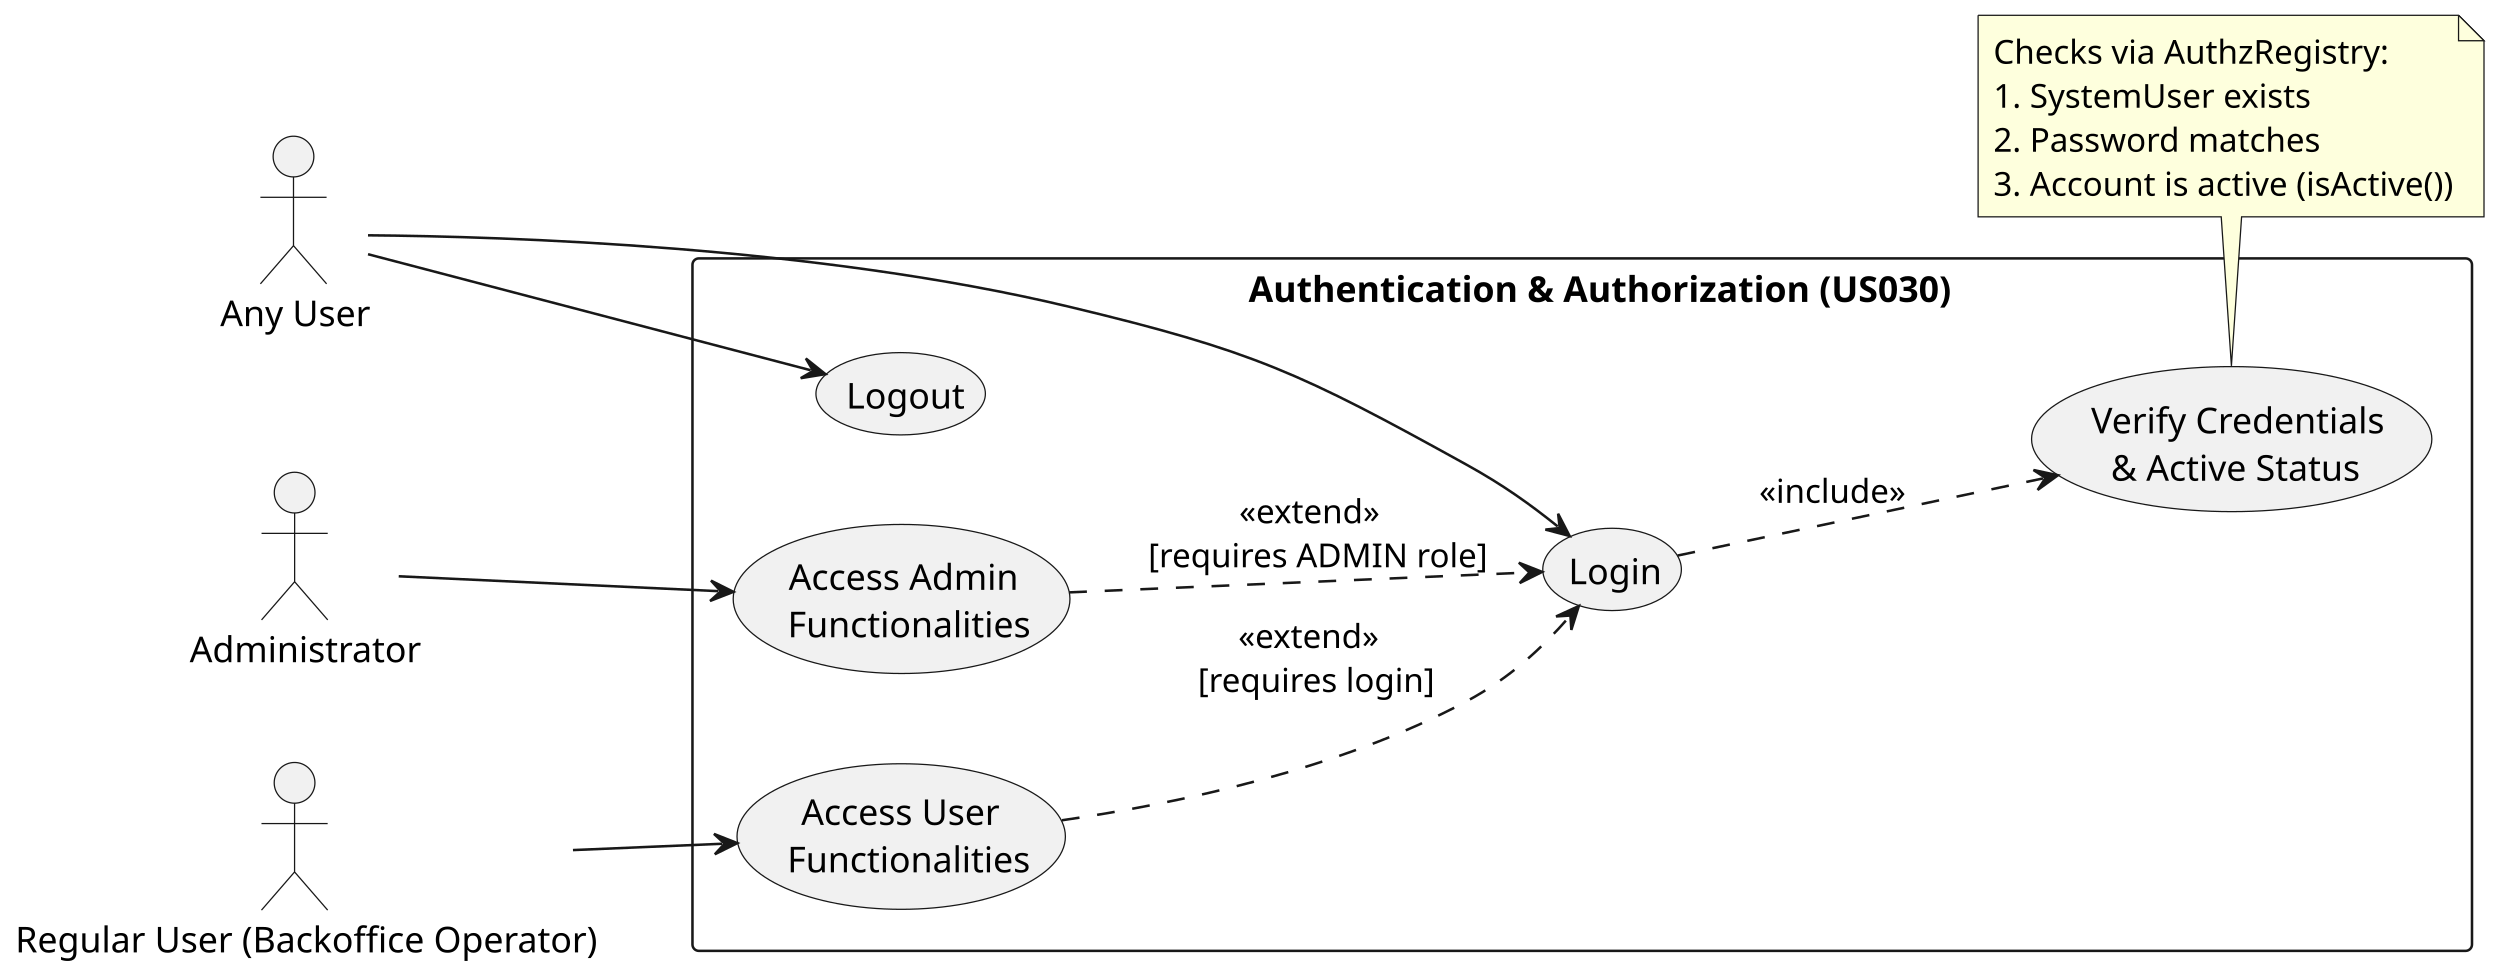
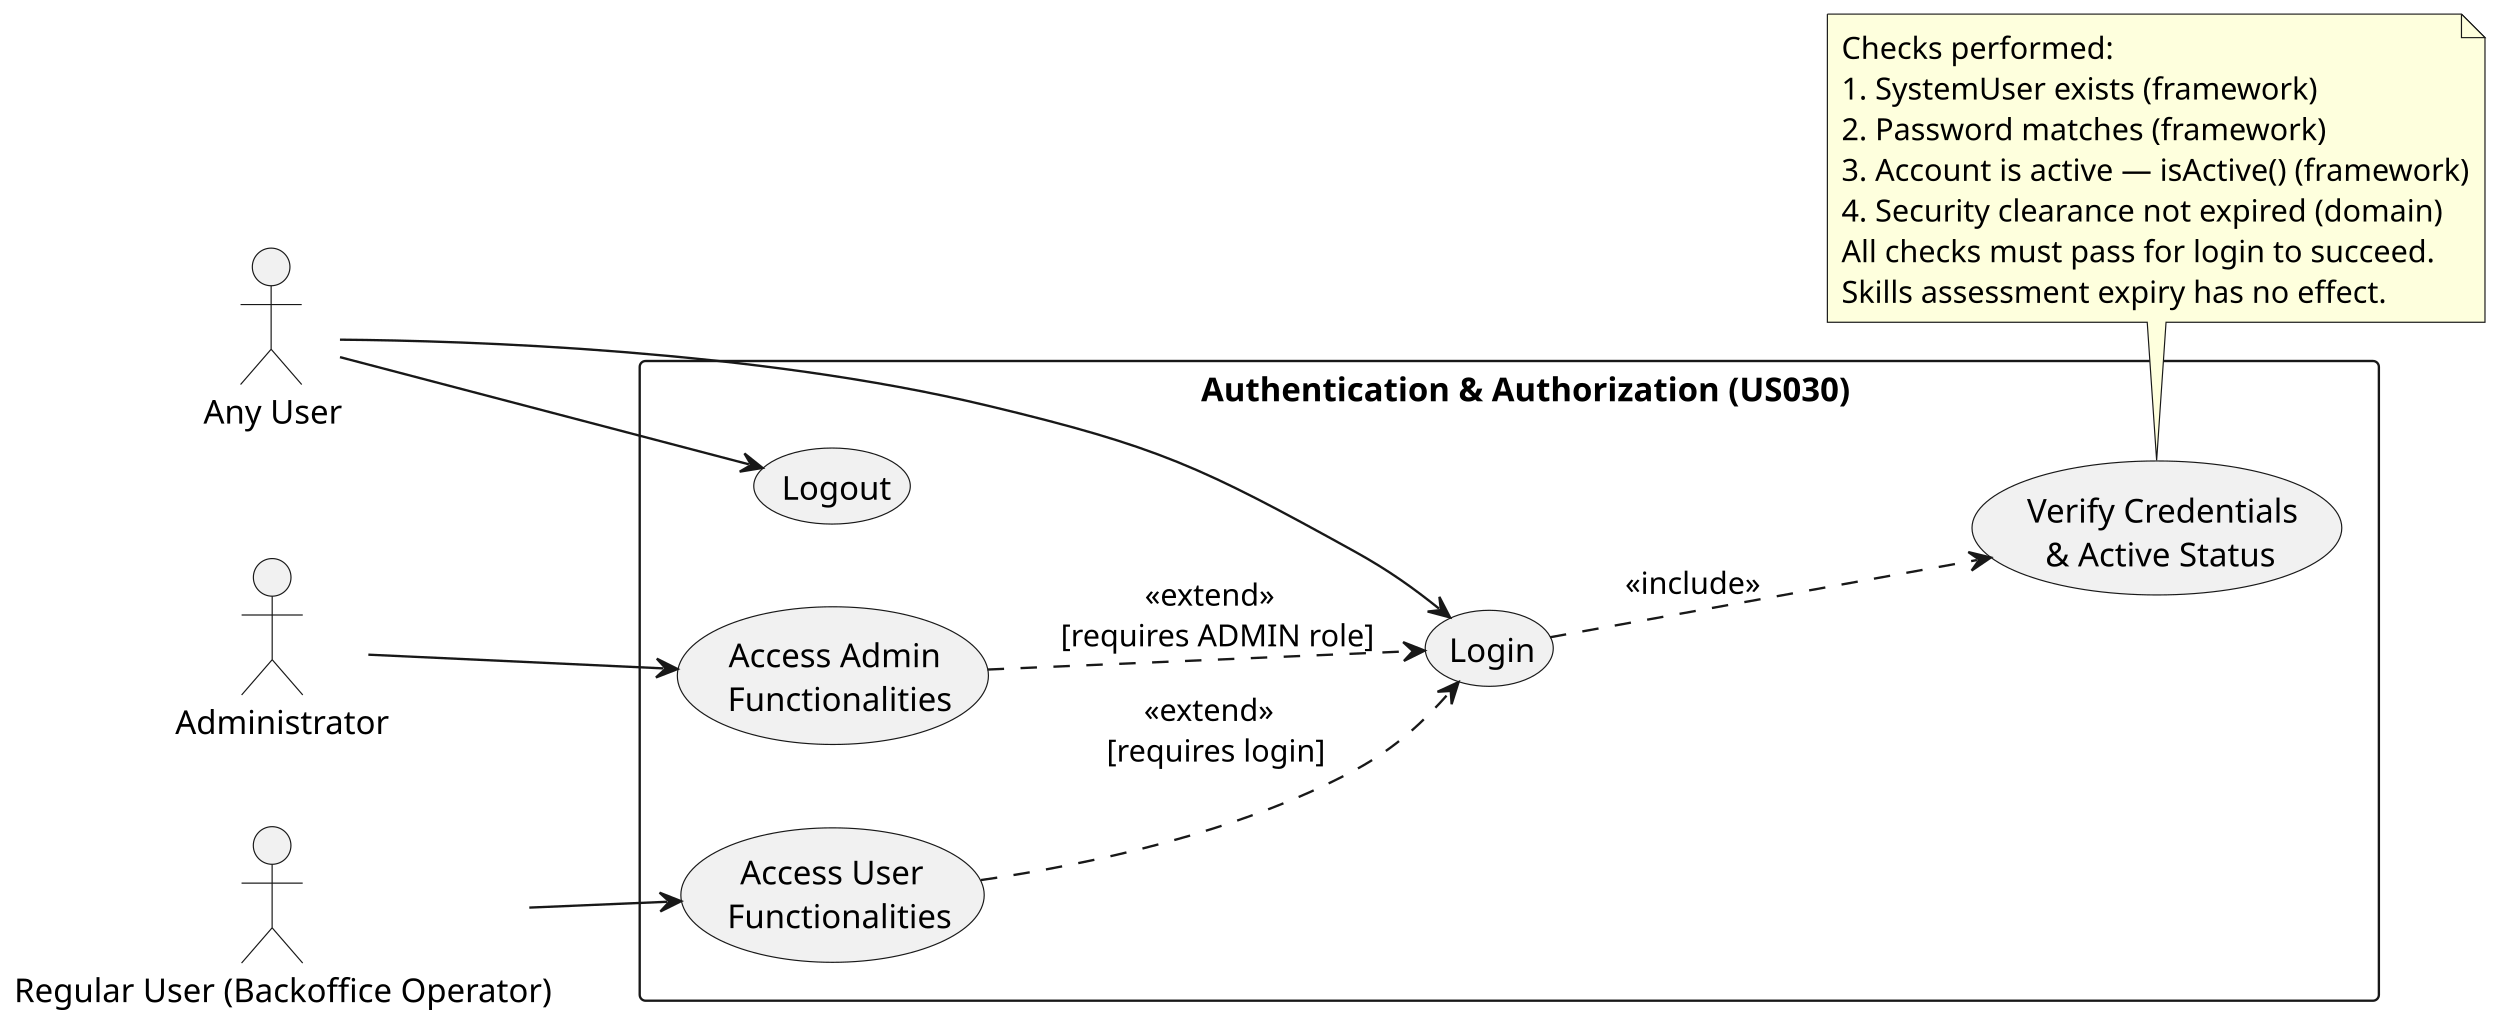
- <svg xmlns="http://www.w3.org/2000/svg" contentStyleType="text/css" data-diagram-type="DESCRIPTION" height="382px" preserveAspectRatio="none" style="width:982px;height:382px;background:#FFFFFF;" version="1.1" viewBox="0 0 982 382" width="982px" zoomAndPan="magnify">
+ <svg xmlns="http://www.w3.org/2000/svg" contentStyleType="text/css" data-diagram-type="DESCRIPTION" height="434px" preserveAspectRatio="none" style="width:1063px;height:434px;background:#FFFFFF;" version="1.1" viewBox="0 0 1063 434" width="1063px" zoomAndPan="magnify">
  <defs />
  <g>
    <g class="cluster" data-qualified-name="Authentication . Authorization .US030." data-source-line="7" id="ent0005">
-       <rect fill="none" height="272" rx="2.5" ry="2.5" style="stroke:#181818;stroke-width:1;" width="699" x="272" y="101.5" />
-       <text fill="#000000" font-family="sans-serif" font-size="14" font-weight="bold" lengthAdjust="spacing" textLength="262.11" x="490.445" y="118.607">Authentication &amp; Authorization (US030)</text>
+       <rect fill="none" height="272" rx="2.5" ry="2.5" style="stroke:#181818;stroke-width:1;" width="739.5" x="272" y="153.5" />
+       <text fill="#000000" font-family="sans-serif" font-size="14" font-weight="bold" lengthAdjust="spacing" textLength="262.11" x="510.695" y="170.607">Authentication &amp; Authorization (US030)</text>
    </g>
    <g class="entity" data-qualified-name="Authentication . Authorization .US030..UC_Login" data-source-line="8" id="ent0006">
-       <ellipse cx="633.222" cy="223.667" fill="#F1F1F1" rx="27.222" ry="16.167" style="stroke:#181818;stroke-width:0.5;" />
-       <text fill="#000000" font-family="sans-serif" font-size="14" lengthAdjust="spacing" textLength="34.255" x="616.094" y="229.478">Login</text>
+       <ellipse cx="633.222" cy="275.667" fill="#F1F1F1" rx="27.222" ry="16.167" style="stroke:#181818;stroke-width:0.5;" />
+       <text fill="#000000" font-family="sans-serif" font-size="14" lengthAdjust="spacing" textLength="34.255" x="616.094" y="281.478">Login</text>
    </g>
    <g class="entity" data-qualified-name="Authentication . Authorization .US030..UC_Logout" data-source-line="9" id="ent0007">
-       <ellipse cx="353.779" cy="154.667" fill="#F1F1F1" rx="33.279" ry="16.167" style="stroke:#181818;stroke-width:0.5;" />
-       <text fill="#000000" font-family="sans-serif" font-size="14" lengthAdjust="spacing" textLength="42.82" x="332.368" y="160.478">Logout</text>
+       <ellipse cx="353.779" cy="206.667" fill="#F1F1F1" rx="33.279" ry="16.167" style="stroke:#181818;stroke-width:0.5;" />
+       <text fill="#000000" font-family="sans-serif" font-size="14" lengthAdjust="spacing" textLength="42.82" x="332.368" y="212.478">Logout</text>
    </g>
    <g class="entity" data-qualified-name="Authentication . Authorization .US030..UC_Verify" data-source-line="10" id="ent0008">
-       <ellipse cx="876.614" cy="172.487" fill="#F1F1F1" rx="78.614" ry="28.487" style="stroke:#181818;stroke-width:0.5;" />
-       <text fill="#000000" font-family="sans-serif" font-size="14" lengthAdjust="spacing" textLength="110.489" x="821.37" y="170.206">Verify Credentials</text>
-       <text fill="#000000" font-family="sans-serif" font-size="14" lengthAdjust="spacing" textLength="94.931" x="829.149" y="188.827">&amp; Active Status</text>
+       <ellipse cx="917.114" cy="224.487" fill="#F1F1F1" rx="78.614" ry="28.487" style="stroke:#181818;stroke-width:0.5;" />
+       <text fill="#000000" font-family="sans-serif" font-size="14" lengthAdjust="spacing" textLength="110.489" x="861.87" y="222.206">Verify Credentials</text>
+       <text fill="#000000" font-family="sans-serif" font-size="14" lengthAdjust="spacing" textLength="94.931" x="869.649" y="240.827">&amp; Active Status</text>
    </g>
    <g class="entity" data-qualified-name="Authentication . Authorization .US030..UC_Admin" data-source-line="11" id="ent0009">
-       <ellipse cx="354.139" cy="235.276" fill="#F1F1F1" rx="66.139" ry="29.276" style="stroke:#181818;stroke-width:0.5;" />
-       <text fill="#000000" font-family="sans-serif" font-size="14" lengthAdjust="spacing" textLength="88.696" x="309.791" y="231.694">Access Admin</text>
-       <text fill="#000000" font-family="sans-serif" font-size="14" lengthAdjust="spacing" textLength="89.489" x="309.394" y="250.315">Functionalities</text>
+       <ellipse cx="354.139" cy="287.276" fill="#F1F1F1" rx="66.139" ry="29.276" style="stroke:#181818;stroke-width:0.5;" />
+       <text fill="#000000" font-family="sans-serif" font-size="14" lengthAdjust="spacing" textLength="88.696" x="309.791" y="283.694">Access Admin</text>
+       <text fill="#000000" font-family="sans-serif" font-size="14" lengthAdjust="spacing" textLength="89.489" x="309.394" y="302.315">Functionalities</text>
    </g>
    <g class="entity" data-qualified-name="Authentication . Authorization .US030..UC_User" data-source-line="12" id="ent0010">
-       <ellipse cx="353.993" cy="328.591" fill="#F1F1F1" rx="64.493" ry="28.591" style="stroke:#181818;stroke-width:0.5;" />
-       <text fill="#000000" font-family="sans-serif" font-size="14" lengthAdjust="spacing" textLength="78.572" x="314.707" y="324.025">Access User</text>
-       <text fill="#000000" font-family="sans-serif" font-size="14" lengthAdjust="spacing" textLength="89.489" x="309.248" y="342.646">Functionalities</text>
+       <ellipse cx="353.993" cy="380.591" fill="#F1F1F1" rx="64.493" ry="28.591" style="stroke:#181818;stroke-width:0.5;" />
+       <text fill="#000000" font-family="sans-serif" font-size="14" lengthAdjust="spacing" textLength="78.572" x="314.707" y="376.025">Access User</text>
+       <text fill="#000000" font-family="sans-serif" font-size="14" lengthAdjust="spacing" textLength="89.489" x="309.248" y="394.646">Functionalities</text>
    </g>
    <g class="entity" data-qualified-name="U" data-source-line="3" id="ent0002">
-       <ellipse cx="115.286" cy="61.5" fill="#F1F1F1" rx="8" ry="8" style="stroke:#181818;stroke-width:0.5;" />
-       <path d="M115.286,69.5 L115.286,96.5 M102.286,77.5 L128.286,77.5 M115.286,96.5 L102.286,111.5 M115.286,96.5 L128.286,111.5" fill="none" style="stroke:#181818;stroke-width:0.5;" />
-       <text fill="#000000" font-family="sans-serif" font-size="14" lengthAdjust="spacing" textLength="57.572" x="86.5" y="128.107">Any User</text>
+       <ellipse cx="115.286" cy="113.5" fill="#F1F1F1" rx="8" ry="8" style="stroke:#181818;stroke-width:0.5;" />
+       <path d="M115.286,121.5 L115.286,148.5 M102.286,129.5 L128.286,129.5 M115.286,148.5 L102.286,163.5 M115.286,148.5 L128.286,163.5" fill="none" style="stroke:#181818;stroke-width:0.5;" />
+       <text fill="#000000" font-family="sans-serif" font-size="14" lengthAdjust="spacing" textLength="57.572" x="86.5" y="180.107">Any User</text>
    </g>
    <g class="entity" data-qualified-name="A" data-source-line="4" id="ent0003">
-       <ellipse cx="115.734" cy="193.5" fill="#F1F1F1" rx="8" ry="8" style="stroke:#181818;stroke-width:0.5;" />
-       <path d="M115.734,201.5 L115.734,228.5 M102.734,209.5 L128.734,209.5 M115.734,228.5 L102.734,243.5 M115.734,228.5 L128.734,243.5" fill="none" style="stroke:#181818;stroke-width:0.5;" />
-       <text fill="#000000" font-family="sans-serif" font-size="14" lengthAdjust="spacing" textLength="82.469" x="74.5" y="260.107">Administrator</text>
+       <ellipse cx="115.734" cy="245.5" fill="#F1F1F1" rx="8" ry="8" style="stroke:#181818;stroke-width:0.5;" />
+       <path d="M115.734,253.5 L115.734,280.5 M102.734,261.5 L128.734,261.5 M115.734,280.5 L102.734,295.5 M115.734,280.5 L128.734,295.5" fill="none" style="stroke:#181818;stroke-width:0.5;" />
+       <text fill="#000000" font-family="sans-serif" font-size="14" lengthAdjust="spacing" textLength="82.469" x="74.5" y="312.107">Administrator</text>
    </g>
    <g class="entity" data-qualified-name="RU" data-source-line="5" id="ent0004">
-       <ellipse cx="115.707" cy="307.5" fill="#F1F1F1" rx="8" ry="8" style="stroke:#181818;stroke-width:0.5;" />
-       <path d="M115.707,315.5 L115.707,342.5 M102.707,323.5 L128.707,323.5 M115.707,342.5 L102.707,357.5 M115.707,342.5 L128.707,357.5" fill="none" style="stroke:#181818;stroke-width:0.5;" />
-       <text fill="#000000" font-family="sans-serif" font-size="14" lengthAdjust="spacing" textLength="219.413" x="6" y="374.107">Regular User (Backoffice Operator)</text>
+       <ellipse cx="115.707" cy="359.5" fill="#F1F1F1" rx="8" ry="8" style="stroke:#181818;stroke-width:0.5;" />
+       <path d="M115.707,367.5 L115.707,394.5 M102.707,375.5 L128.707,375.5 M115.707,394.5 L102.707,409.5 M115.707,394.5 L128.707,409.5" fill="none" style="stroke:#181818;stroke-width:0.5;" />
+       <text fill="#000000" font-family="sans-serif" font-size="14" lengthAdjust="spacing" textLength="219.413" x="6" y="426.107">Regular User (Backoffice Operator)</text>
    </g>
    <g class="entity" data-qualified-name="GMN18" data-source-line="26" id="ent0019">
-       <path d="M777,6 L777,85.164 A0,0 0 0 0 777,85.164 L872.5,85.164 L876.5,143.73 L880.5,85.164 L975.715,85.164 A0,0 0 0 0 975.715,85.164 L975.715,16 L965.715,6 L777,6 A0,0 0 0 0 777,6" fill="#FEFFDD" style="stroke:#181818;stroke-width:0.5;" />
-       <path d="M965.715,6 L965.715,16 L975.715,16 L965.715,6" fill="#FEFFDD" style="stroke:#181818;stroke-width:0.5;" />
-       <text fill="#000000" font-family="sans-serif" font-size="13" lengthAdjust="spacing" textLength="151.722" x="783" y="25.028">Checks via AuthzRegistry:</text>
-       <text fill="#000000" font-family="sans-serif" font-size="13" lengthAdjust="spacing" textLength="122.085" x="783" y="42.319">1. SystemUser exists</text>
-       <text fill="#000000" font-family="sans-serif" font-size="13" lengthAdjust="spacing" textLength="124.274" x="783" y="59.61">2. Password matches</text>
-       <text fill="#000000" font-family="sans-serif" font-size="13" lengthAdjust="spacing" textLength="177.715" x="783" y="76.901">3. Account is active (isActive())</text>
+       <path d="M777,6 L777,137.037 A0,0 0 0 0 777,137.037 L913,137.037 L917,195.81 L921,137.037 L1056.616,137.037 A0,0 0 0 0 1056.616,137.037 L1056.616,16 L1046.616,6 L777,6 A0,0 0 0 0 777,6" fill="#FEFFDD" style="stroke:#181818;stroke-width:0.5;" />
+       <path d="M1046.616,6 L1046.616,16 L1056.616,16 L1046.616,6" fill="#FEFFDD" style="stroke:#181818;stroke-width:0.5;" />
+       <text fill="#000000" font-family="sans-serif" font-size="13" lengthAdjust="spacing" textLength="109.821" x="783" y="25.028">Checks performed:</text>
+       <text fill="#000000" font-family="sans-serif" font-size="13" lengthAdjust="spacing" textLength="195.032" x="783" y="42.319">1. SystemUser exists (framework)</text>
+       <text fill="#000000" font-family="sans-serif" font-size="13" lengthAdjust="spacing" textLength="197.222" x="783" y="59.61">2. Password matches (framework)</text>
+       <text fill="#000000" font-family="sans-serif" font-size="13" lengthAdjust="spacing" textLength="258.616" x="783" y="76.901">3. Account is active — isActive() (framework)</text>
+       <text fill="#000000" font-family="sans-serif" font-size="13" lengthAdjust="spacing" textLength="244.232" x="783" y="94.192">4. Security clearance not expired (domain)</text>
+       <text fill="#000000" font-family="sans-serif" font-size="13" lengthAdjust="spacing" textLength="241.332" x="783" y="111.483">All checks must pass for login to succeed.</text>
+       <text fill="#000000" font-family="sans-serif" font-size="13" lengthAdjust="spacing" textLength="223.26" x="783" y="128.774">Skills assessment expiry has no effect.</text>
    </g>
    <g class="link" data-entity-1="ent0002" data-entity-2="ent0006" data-link-type="dependency" data-source-line="15" id="lnk11">
-       <path d="M144.55,92.43 C198.62,92.87 320.69,96.71 420,120.5 C492.56,137.88 510.71,146.4 576,182.5 C590.55,190.55 601.007,198.079 611.867,206.779" fill="none" id="U-to-UC_Login" style="stroke:#181818;stroke-width:1;" />
-       <polygon fill="#181818" points="616.55,210.53,612.027,201.781,612.648,207.404,607.025,208.025,616.55,210.53" style="stroke:#181818;stroke-width:1;" />
+       <path d="M144.55,144.43 C198.62,144.87 320.69,148.71 420,172.5 C492.56,189.88 510.71,198.4 576,234.5 C590.55,242.55 601.007,250.079 611.867,258.779" fill="none" id="U-to-UC_Login" style="stroke:#181818;stroke-width:1;" />
+       <polygon fill="#181818" points="616.55,262.53,612.027,253.781,612.648,259.404,607.025,260.025,616.55,262.53" style="stroke:#181818;stroke-width:1;" />
    </g>
    <g class="link" data-entity-1="ent0002" data-entity-2="ent0007" data-link-type="dependency" data-source-line="16" id="lnk12">
-       <path d="M144.56,99.86 C189.83,111.72 272.716,133.459 318.436,145.439" fill="none" id="U-to-UC_Logout" style="stroke:#181818;stroke-width:1;" />
-       <polygon fill="#181818" points="324.24,146.96,316.548,140.809,319.403,145.693,314.52,148.548,324.24,146.96" style="stroke:#181818;stroke-width:1;" />
+       <path d="M144.56,151.86 C189.83,163.72 272.716,185.459 318.436,197.439" fill="none" id="U-to-UC_Logout" style="stroke:#181818;stroke-width:1;" />
+       <polygon fill="#181818" points="324.24,198.96,316.548,192.809,319.403,197.693,314.52,200.548,324.24,198.96" style="stroke:#181818;stroke-width:1;" />
    </g>
    <g class="link" data-entity-1="ent0003" data-entity-2="ent0009" data-link-type="dependency" data-source-line="18" id="lnk13">
-       <path d="M156.62,226.37 C192.6,228.04 240.046,230.252 282.096,232.202" fill="none" id="A-to-UC_Admin" style="stroke:#181818;stroke-width:1;" />
-       <polygon fill="#181818" points="288.09,232.48,279.285,228.067,283.095,232.248,278.914,236.059,288.09,232.48" style="stroke:#181818;stroke-width:1;" />
+       <path d="M156.62,278.37 C192.6,280.04 240.046,282.252 282.096,284.202" fill="none" id="A-to-UC_Admin" style="stroke:#181818;stroke-width:1;" />
+       <polygon fill="#181818" points="288.09,284.48,279.285,280.067,283.095,284.248,278.914,288.059,288.09,284.48" style="stroke:#181818;stroke-width:1;" />
    </g>
    <g class="link" data-entity-1="ent0004" data-entity-2="ent0010" data-link-type="dependency" data-source-line="19" id="lnk14">
-       <path d="M225.06,333.91 C247.16,332.98 263.715,332.273 283.615,331.433" fill="none" id="RU-to-UC_User" style="stroke:#181818;stroke-width:1;" />
-       <polygon fill="#181818" points="289.61,331.18,280.449,327.563,284.614,331.391,280.787,335.556,289.61,331.18" style="stroke:#181818;stroke-width:1;" />
+       <path d="M225.06,385.91 C247.16,384.98 263.715,384.273 283.615,383.433" fill="none" id="RU-to-UC_User" style="stroke:#181818;stroke-width:1;" />
+       <polygon fill="#181818" points="289.61,383.18,280.449,379.563,284.614,383.391,280.787,387.556,289.61,383.18" style="stroke:#181818;stroke-width:1;" />
    </g>
    <g class="link" data-entity-1="ent0006" data-entity-2="ent0008" data-link-type="dependency" data-source-line="21" id="lnk15">
-       <path d="M658.94,218.23 C693.88,210.85 752.849,198.399 802.499,187.919" fill="none" id="UC_Login-to-UC_Verify" style="stroke:#181818;stroke-width:1;stroke-dasharray:7,7;" />
-       <polygon fill="#181818" points="808.37,186.68,798.738,184.625,803.478,187.713,800.39,192.452,808.37,186.68" style="stroke:#181818;stroke-width:1;" />
-       <text fill="#000000" font-family="sans-serif" font-size="13" lengthAdjust="spacing" textLength="55.656" x="691" y="197.528">«include»</text>
+       <path d="M659.03,270.97 C700.68,263.44 779.746,249.137 840.586,238.137" fill="none" id="UC_Login-to-UC_Verify" style="stroke:#181818;stroke-width:1;stroke-dasharray:7,7;" />
+       <polygon fill="#181818" points="846.49,237.07,836.922,234.735,841.57,237.96,838.345,242.607,846.49,237.07" style="stroke:#181818;stroke-width:1;" />
+       <text fill="#000000" font-family="sans-serif" font-size="13" lengthAdjust="spacing" textLength="55.656" x="691" y="252.528">«include»</text>
    </g>
    <g class="link" data-entity-1="ent0009" data-entity-2="ent0006" data-link-type="dependency" data-source-line="22" id="lnk16">
-       <path d="M419.94,232.69 C479.11,230.12 557.516,226.73 599.776,224.9" fill="none" id="UC_Admin-to-UC_Login" style="stroke:#181818;stroke-width:1;stroke-dasharray:7,7;" />
-       <polygon fill="#181818" points="605.77,224.64,596.605,221.033,600.775,224.856,596.952,229.026,605.77,224.64" style="stroke:#181818;stroke-width:1;" />
-       <text fill="#000000" font-family="sans-serif" font-size="13" lengthAdjust="spacing" textLength="53.492" x="486.744" y="205.528">«extend»</text>
-       <text fill="#000000" font-family="sans-serif" font-size="13" lengthAdjust="spacing" textLength="124.979" x="451" y="222.819">[requires ADMIN role]</text>
+       <path d="M419.94,284.69 C479.11,282.12 557.516,278.73 599.776,276.9" fill="none" id="UC_Admin-to-UC_Login" style="stroke:#181818;stroke-width:1;stroke-dasharray:7,7;" />
+       <polygon fill="#181818" points="605.77,276.64,596.605,273.033,600.775,276.856,596.952,281.026,605.77,276.64" style="stroke:#181818;stroke-width:1;" />
+       <text fill="#000000" font-family="sans-serif" font-size="13" lengthAdjust="spacing" textLength="53.492" x="486.744" y="257.528">«extend»</text>
+       <text fill="#000000" font-family="sans-serif" font-size="13" lengthAdjust="spacing" textLength="124.979" x="451" y="274.819">[requires ADMIN role]</text>
    </g>
    <g class="link" data-entity-1="ent0010" data-entity-2="ent0006" data-link-type="dependency" data-source-line="23" id="lnk17">
-       <path d="M417.1,322.21 C463.14,315.56 526.27,302.15 576,275.5 C593.54,266.1 605.784,254.363 616.204,242.532" fill="none" id="UC_User-to-UC_Login" style="stroke:#181818;stroke-width:1;stroke-dasharray:7,7;" />
-       <polygon fill="#181818" points="620.17,238.03,611.22,242.14,616.865,241.782,617.223,247.428,620.17,238.03" style="stroke:#181818;stroke-width:1;" />
-       <text fill="#000000" font-family="sans-serif" font-size="13" lengthAdjust="spacing" textLength="53.492" x="486.388" y="254.528">«extend»</text>
-       <text fill="#000000" font-family="sans-serif" font-size="13" lengthAdjust="spacing" textLength="85.268" x="470.5" y="271.819">[requires login]</text>
+       <path d="M417.1,374.21 C463.14,367.56 526.27,354.15 576,327.5 C593.54,318.1 605.784,306.363 616.204,294.533" fill="none" id="UC_User-to-UC_Login" style="stroke:#181818;stroke-width:1;stroke-dasharray:7,7;" />
+       <polygon fill="#181818" points="620.17,290.03,611.22,294.14,616.865,293.782,617.223,299.428,620.17,290.03" style="stroke:#181818;stroke-width:1;" />
+       <text fill="#000000" font-family="sans-serif" font-size="13" lengthAdjust="spacing" textLength="53.492" x="486.388" y="306.528">«extend»</text>
+       <text fill="#000000" font-family="sans-serif" font-size="13" lengthAdjust="spacing" textLength="85.268" x="470.5" y="323.819">[requires login]</text>
    </g>
  </g>
</svg>
